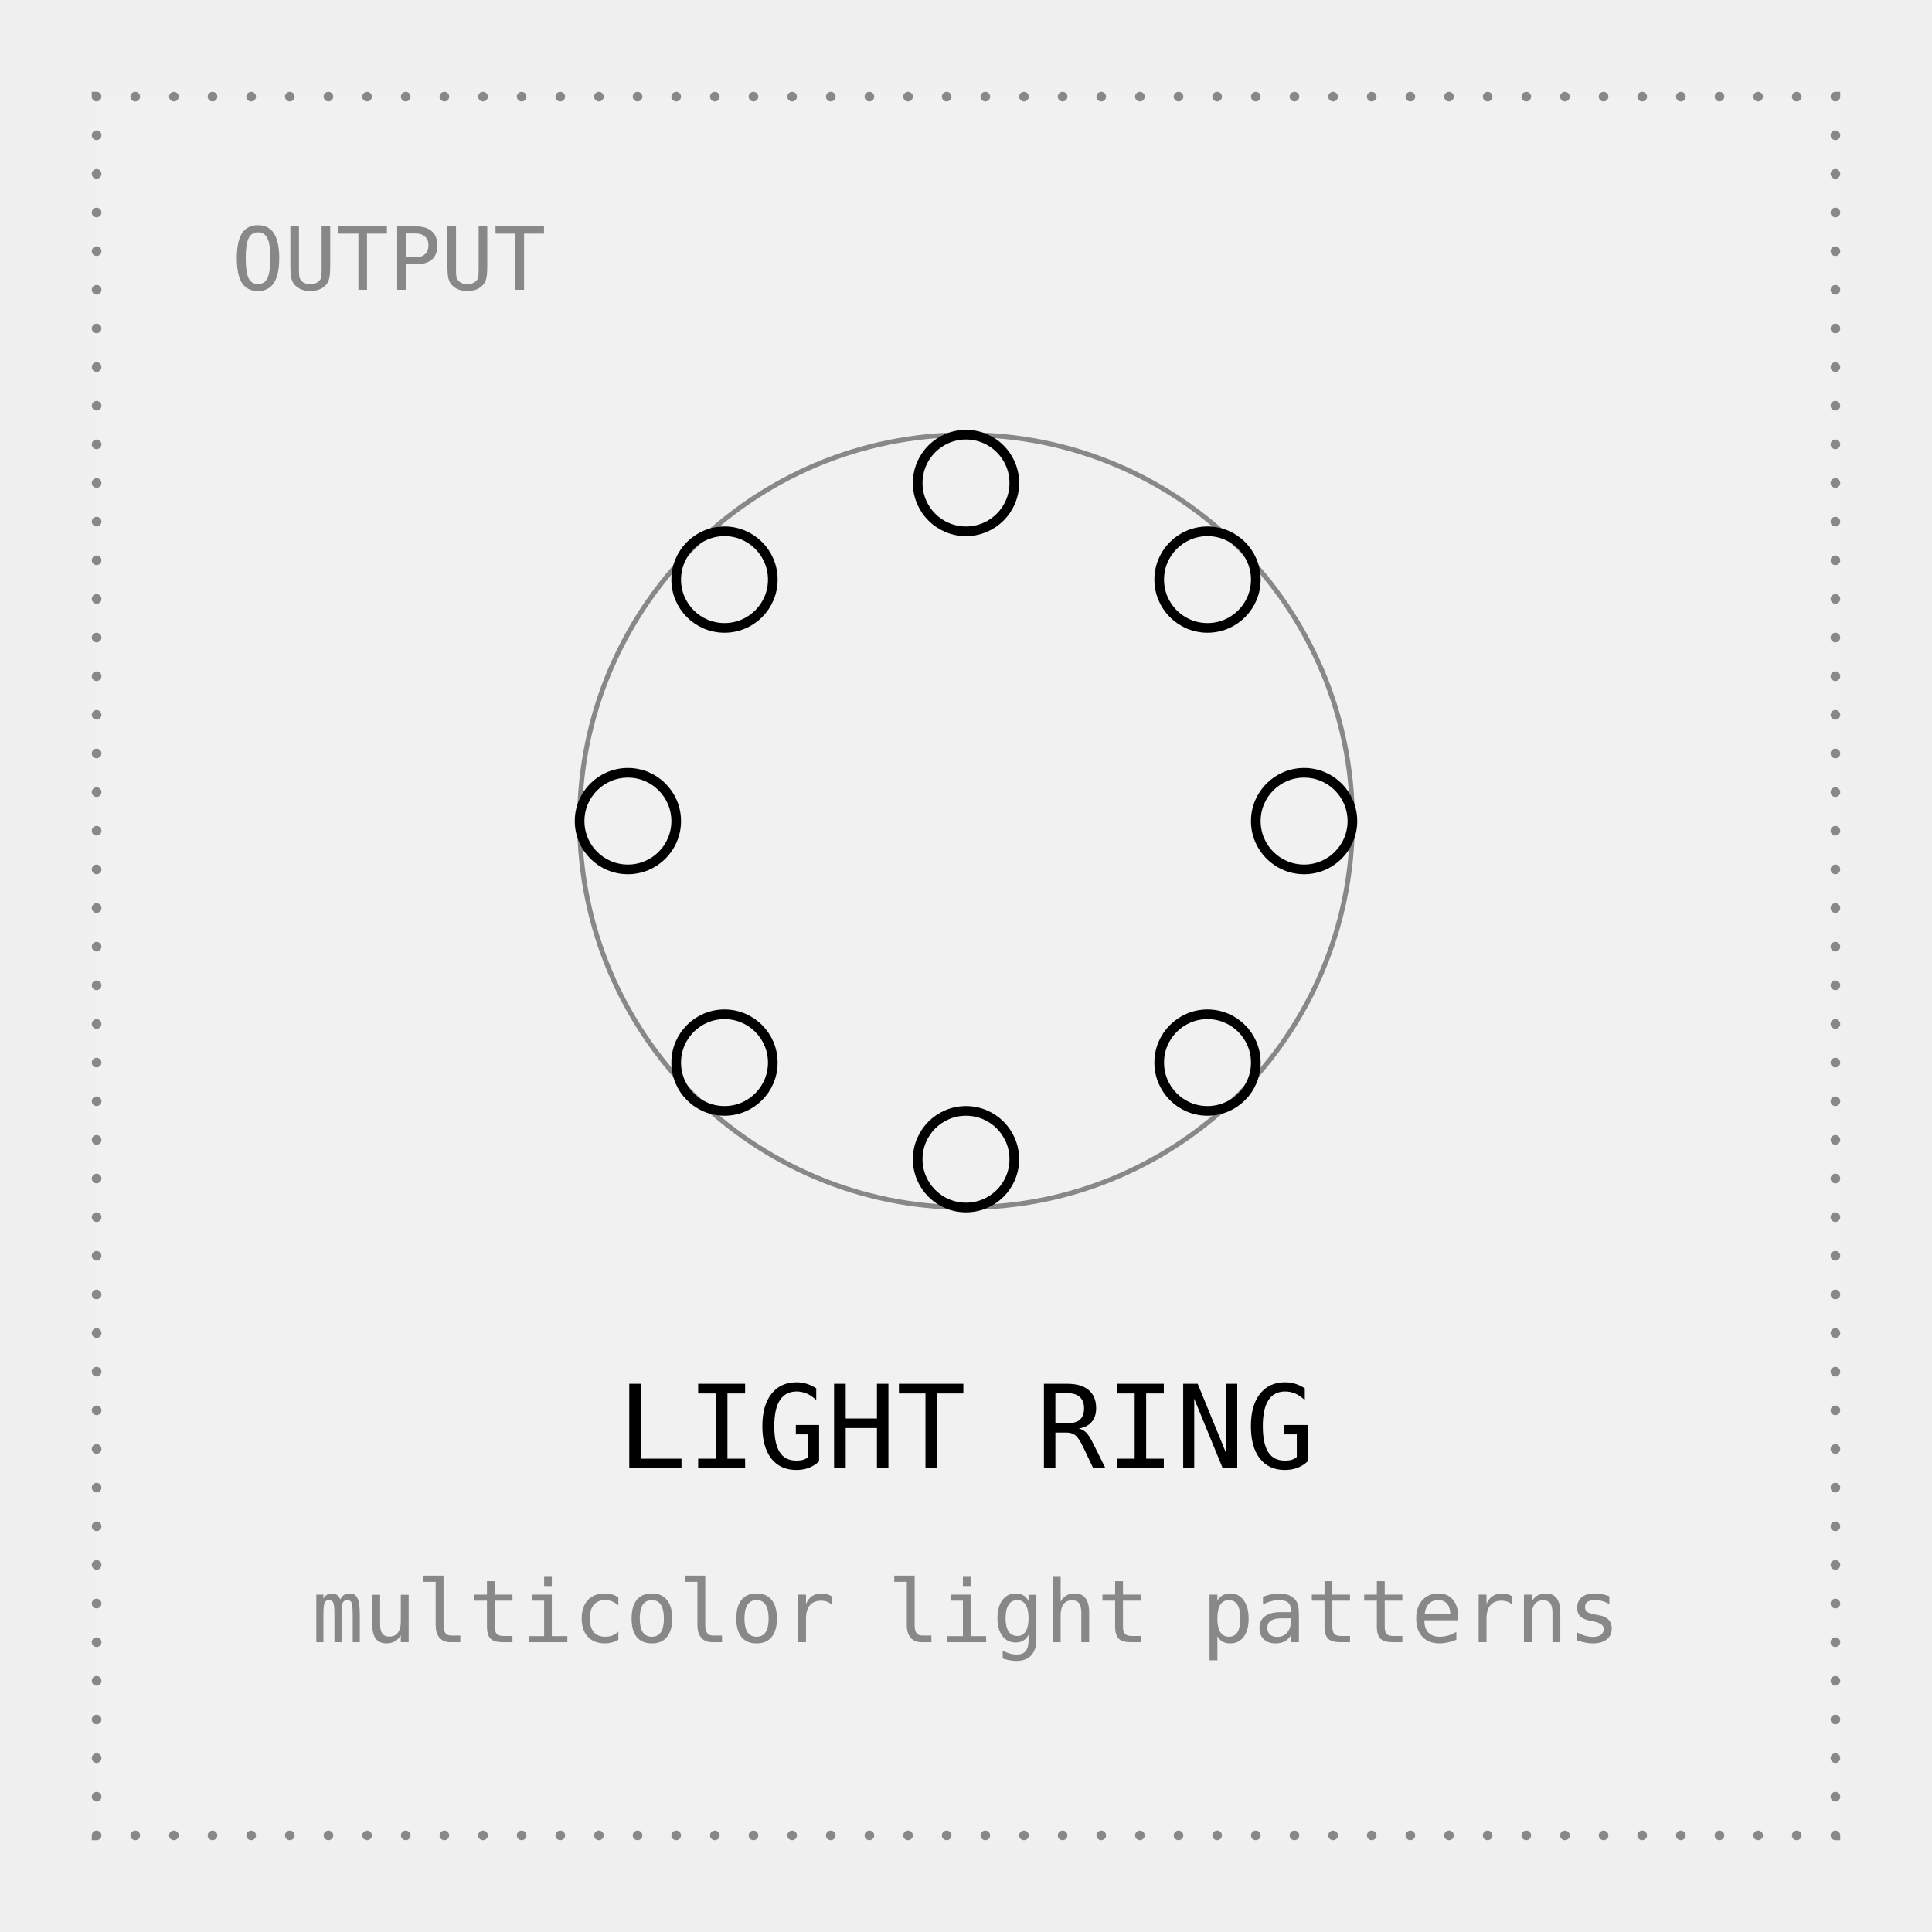
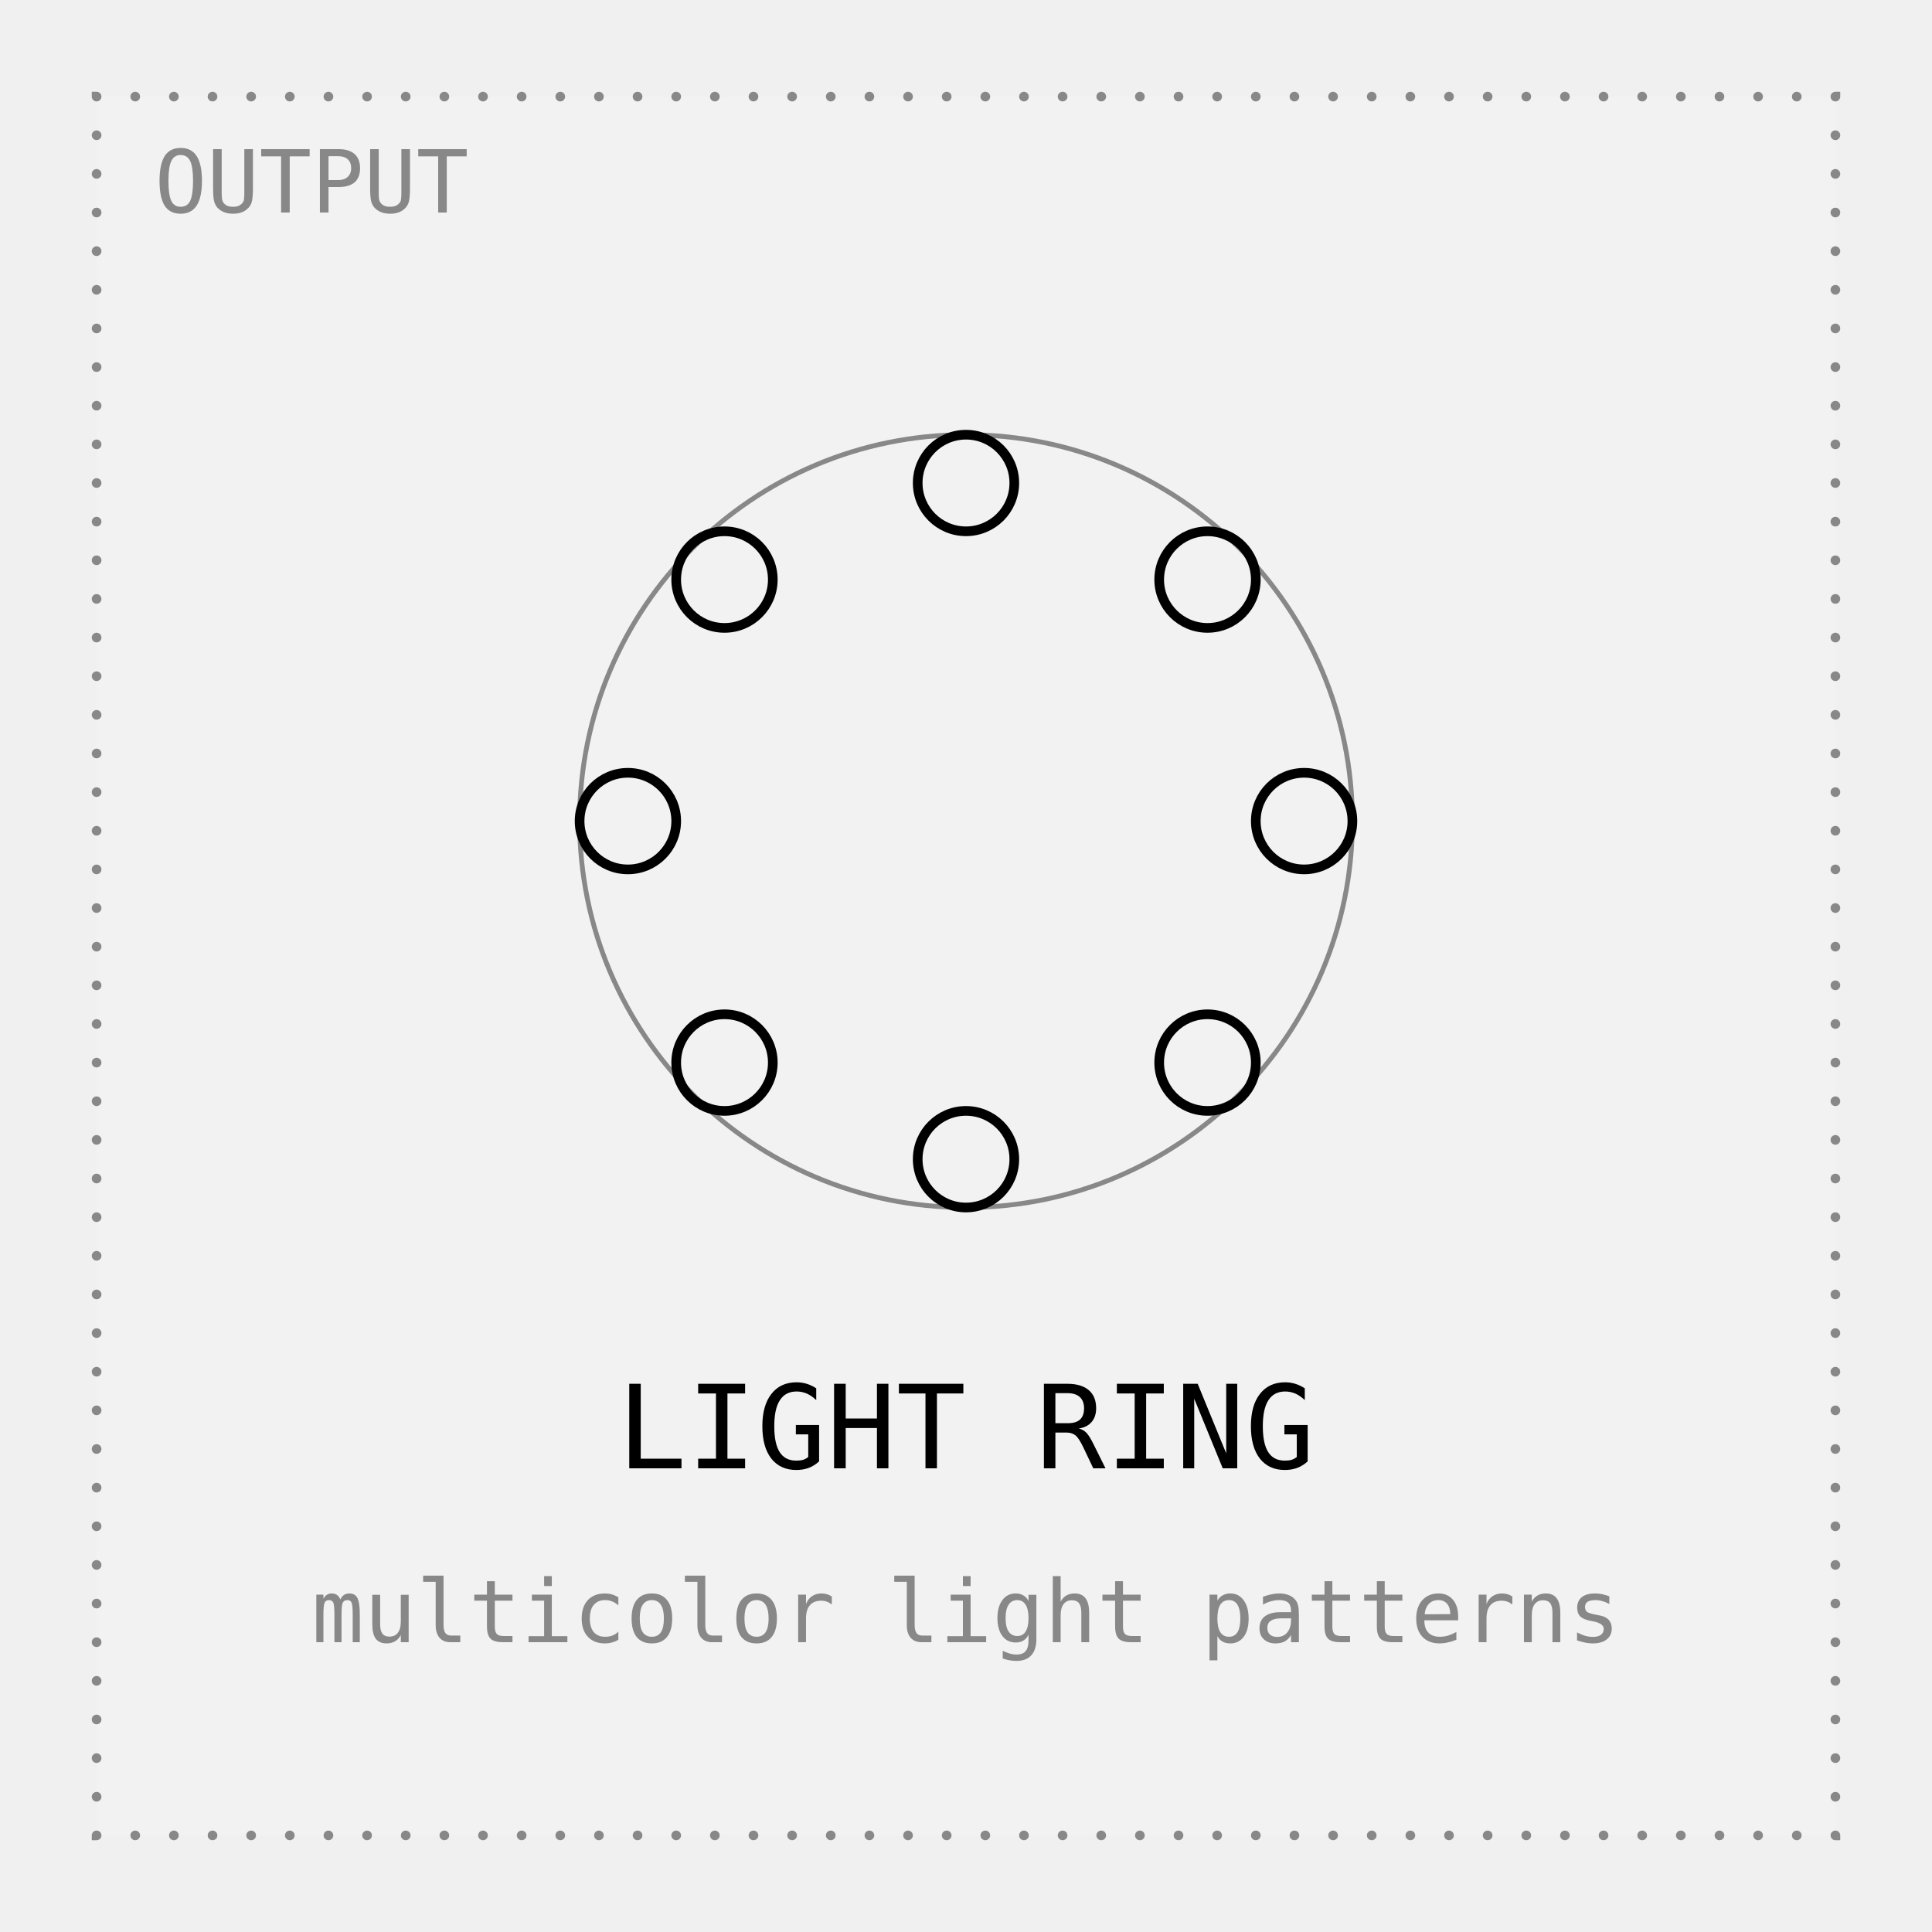
- <svg xmlns="http://www.w3.org/2000/svg" viewBox="0 0 200 200" width="100%" height="100%">
-   <rect x="10" y="10" width="180" height="180" fill="#ffffff" fill-opacity="0.10" stroke="#888888" stroke-width="1" stroke-dasharray="0, 4" stroke-linecap="round" />
-   <text x="24" y="30" font-family="Andale Mono, monospace" font-size="9" fill="#888888">OUTPUT</text>
+ <svg xmlns="http://www.w3.org/2000/svg" viewBox="0 0 200 200" width="200" height="200">
+   <rect x="10" y="10" width="180" height="180" fill="#ffffff" fill-opacity="0.15" stroke="#888888" stroke-width="1" stroke-dasharray="0, 4" stroke-linecap="round" />
+   <text x="16" y="22" font-family="Andale Mono, monospace" font-size="9" fill="#888888">OUTPUT</text>
  <circle cx="100" cy="85" r="40" fill="none" stroke="#888888" stroke-width="0.5" />
  <circle cx="100" cy="50" r="5" fill="none" stroke="#000000" stroke-width="1" />
  <circle cx="125" cy="60" r="5" fill="none" stroke="#000000" stroke-width="1" />
  <circle cx="135" cy="85" r="5" fill="none" stroke="#000000" stroke-width="1" />
  <circle cx="125" cy="110" r="5" fill="none" stroke="#000000" stroke-width="1" />
  <circle cx="100" cy="120" r="5" fill="none" stroke="#000000" stroke-width="1" />
  <circle cx="75" cy="110" r="5" fill="none" stroke="#000000" stroke-width="1" />
  <circle cx="65" cy="85" r="5" fill="none" stroke="#000000" stroke-width="1" />
  <circle cx="75" cy="60" r="5" fill="none" stroke="#000000" stroke-width="1" />
  <text x="100" y="152" font-family="Andale Mono, monospace" font-size="12" fill="#000000" text-anchor="middle">LIGHT RING</text>
  <text x="100" y="170" font-family="Andale Mono, monospace" font-size="9" fill="#888888" text-anchor="middle">multicolor light patterns</text>
</svg>
